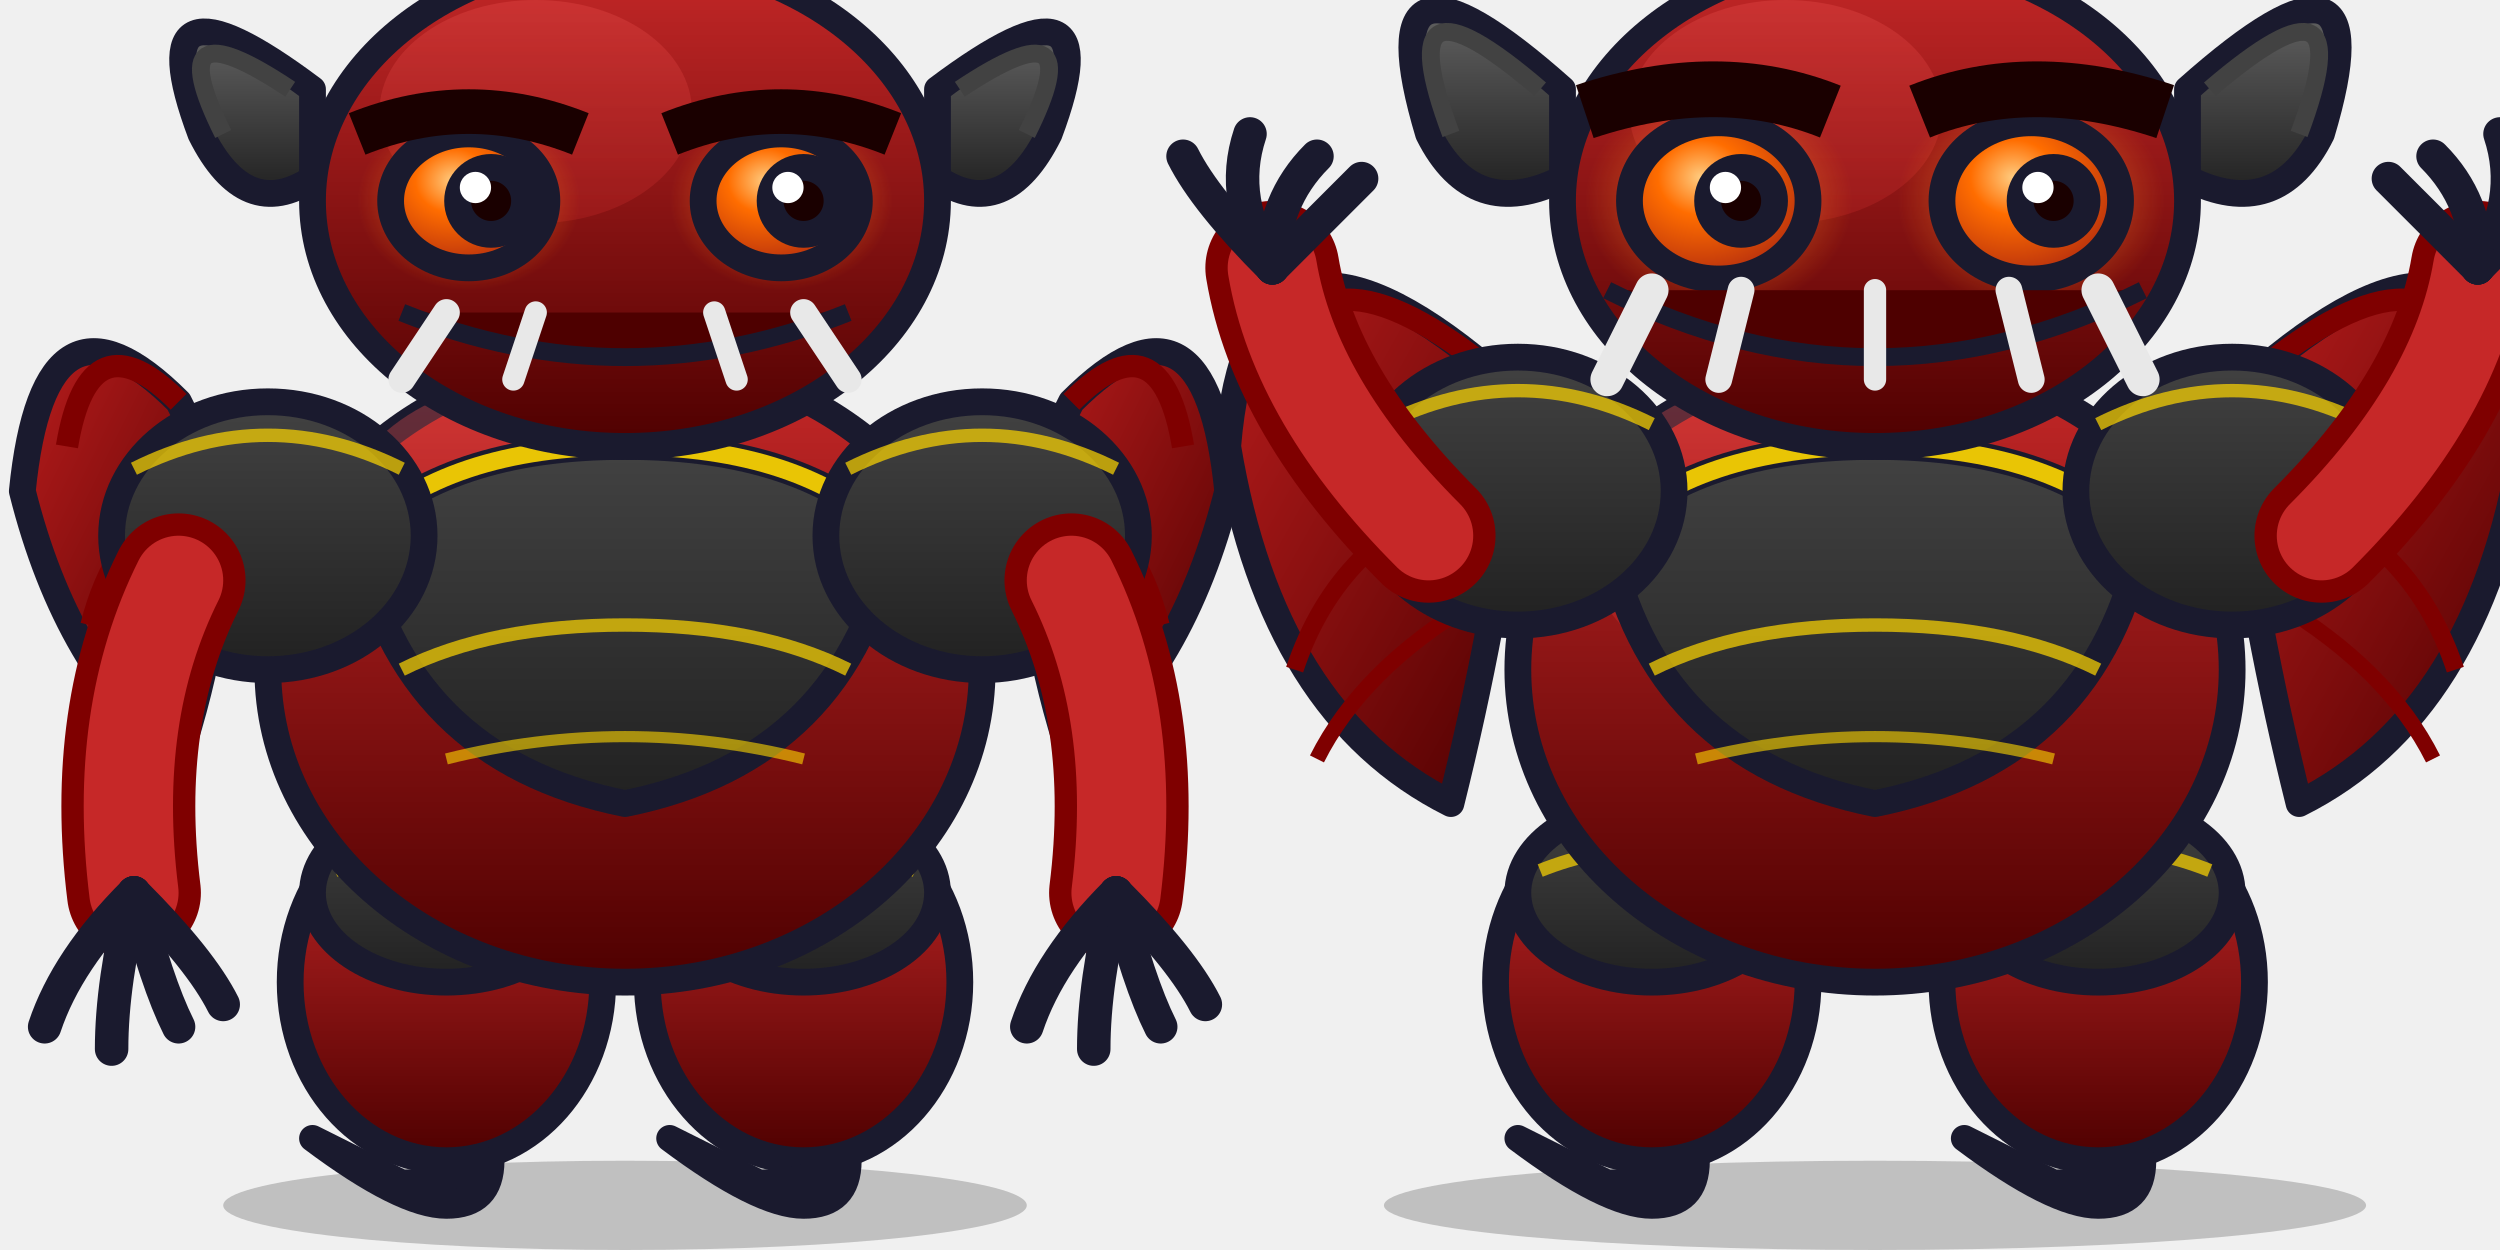
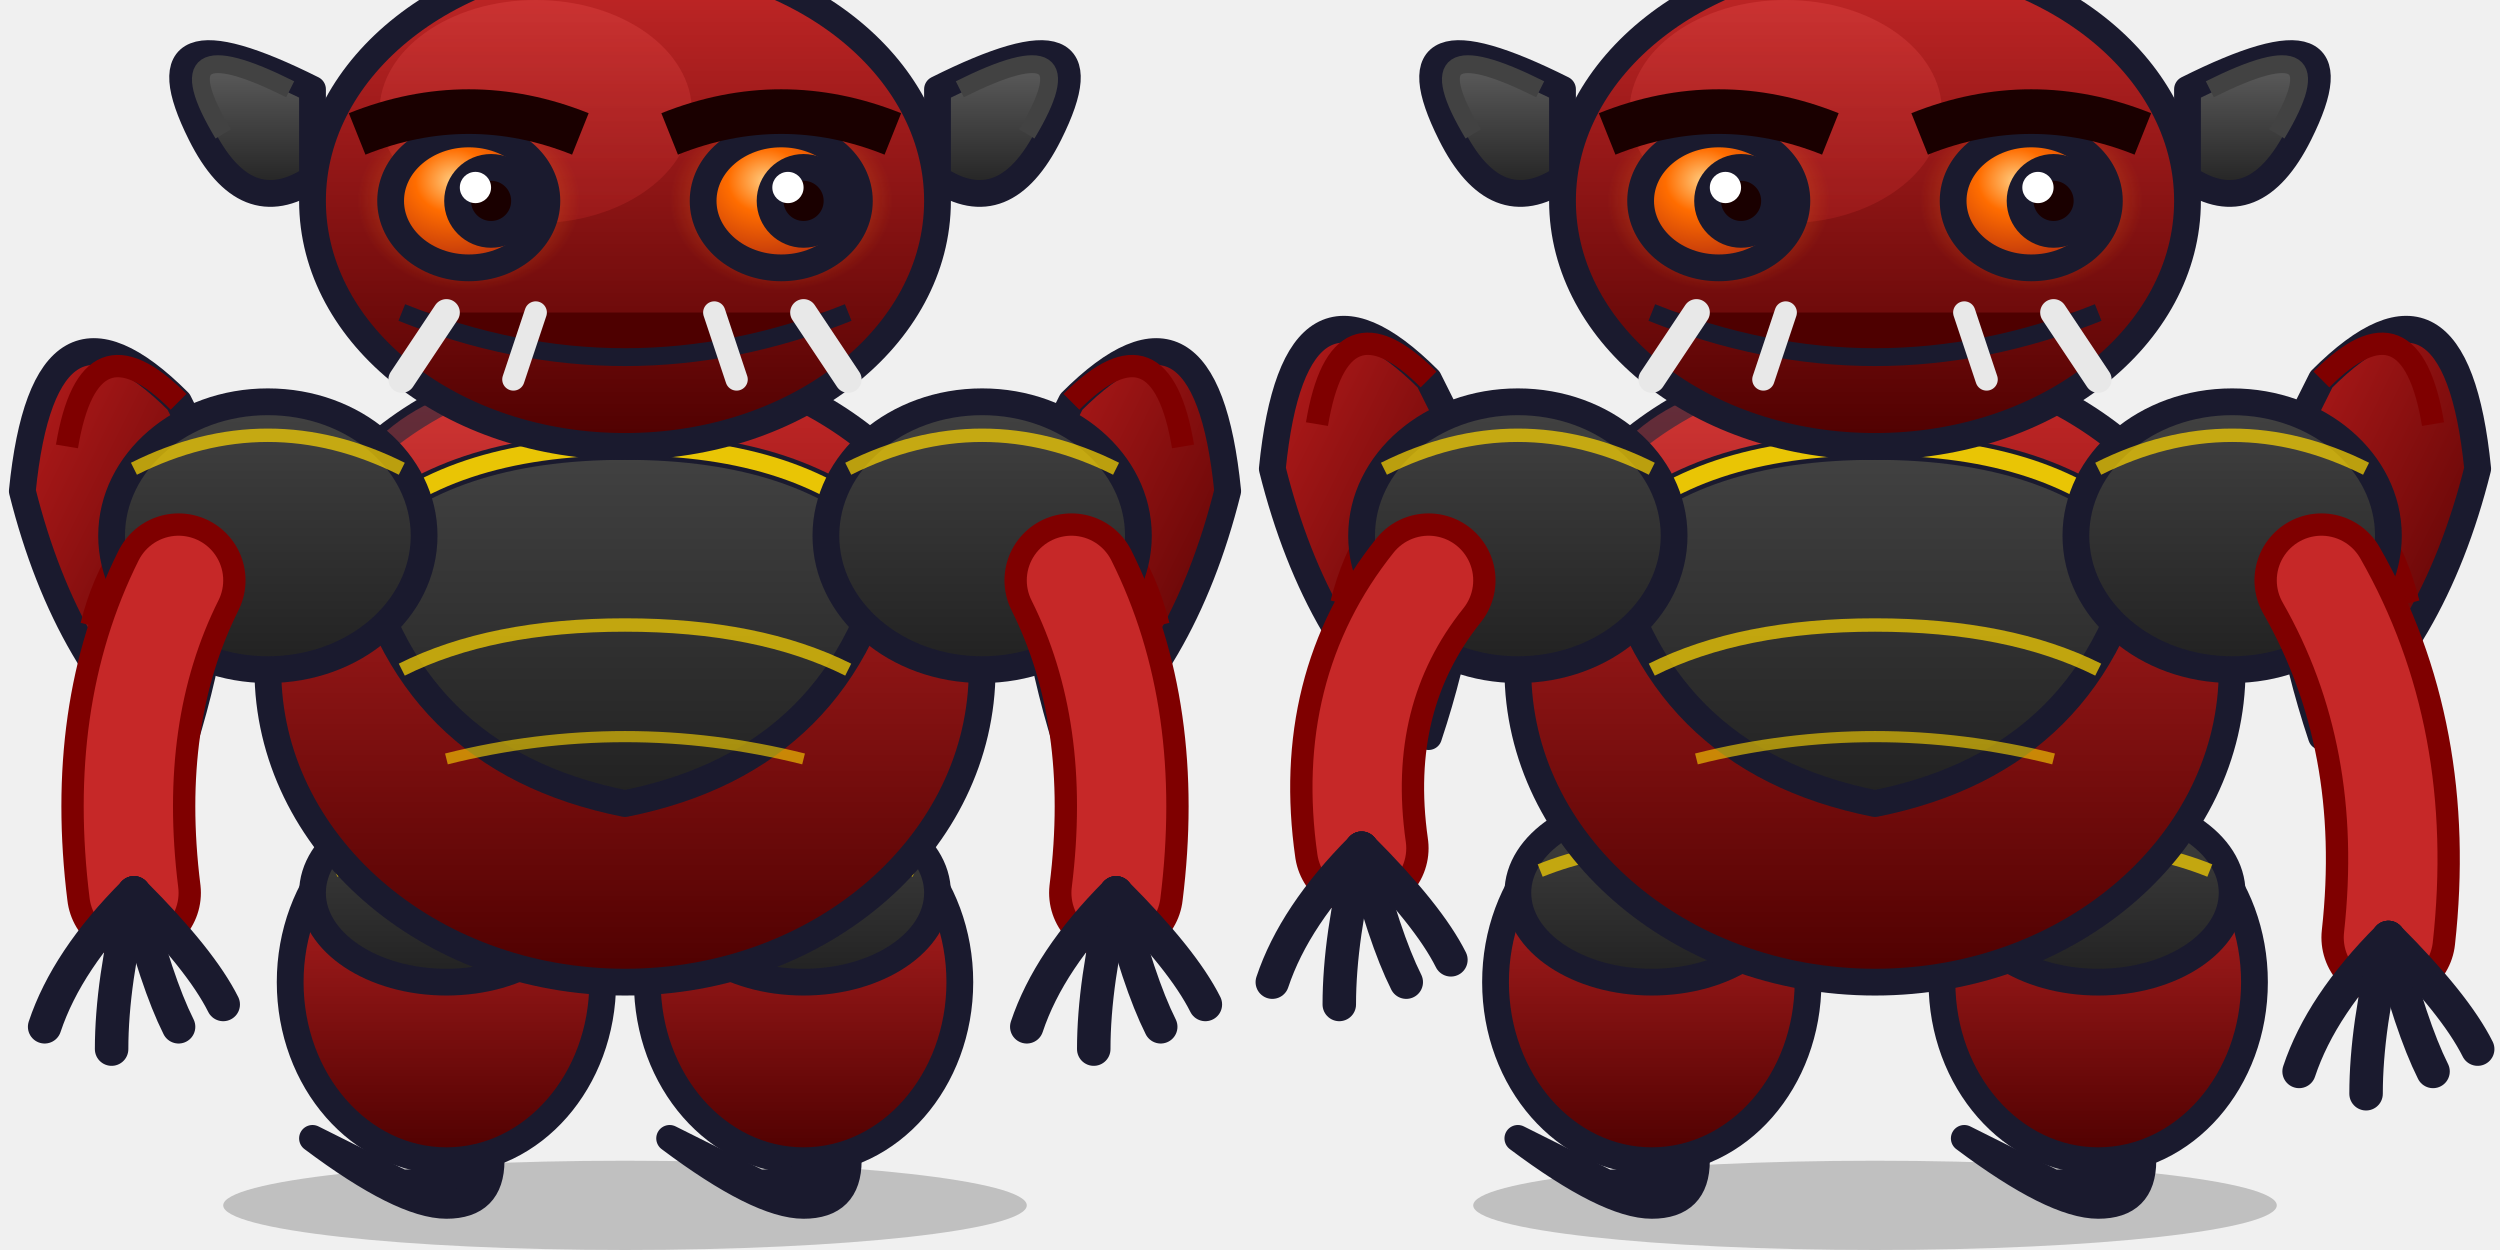
- <svg xmlns="http://www.w3.org/2000/svg" viewBox="0 0 112 56" width="112" height="56" shape-rendering="geometricPrecision">
+ <svg xmlns="http://www.w3.org/2000/svg" viewBox="0 0 112 56" width="448" height="224" shape-rendering="geometricPrecision">
  <defs>
    <linearGradient id="af-body" x1="0" y1="0" x2="0" y2="1">
      <stop offset="0%" stop-color="#c62828" />
      <stop offset="100%" stop-color="#4e0000" />
    </linearGradient>
    <linearGradient id="af-body-hi" x1="0" y1="0" x2="0" y2="1">
      <stop offset="0%" stop-color="#ef5350" />
      <stop offset="100%" stop-color="#c62828" />
    </linearGradient>
    <linearGradient id="af-horn" x1="0" y1="1" x2="0" y2="0">
      <stop offset="0%" stop-color="#212121" />
      <stop offset="100%" stop-color="#616161" />
    </linearGradient>
    <radialGradient id="af-eye" cx="0.4" cy="0.35" r="0.6">
      <stop offset="0%" stop-color="#ffcc80" />
      <stop offset="40%" stop-color="#ff6d00" />
      <stop offset="100%" stop-color="#bf360c" />
    </radialGradient>
    <radialGradient id="af-eye-glow" cx="0.5" cy="0.5" r="0.5">
      <stop offset="0%" stop-color="#ffcc80" stop-opacity="0.8" />
      <stop offset="100%" stop-color="#ff6d00" stop-opacity="0" />
    </radialGradient>
    <linearGradient id="af-wing" x1="0" y1="0" x2="1" y2="1">
      <stop offset="0%" stop-color="#b71c1c" />
      <stop offset="100%" stop-color="#4e0000" />
    </linearGradient>
    <linearGradient id="af-armor" x1="0" y1="0" x2="0" y2="1">
      <stop offset="0%" stop-color="#424242" />
      <stop offset="100%" stop-color="#212121" />
    </linearGradient>
  </defs>
  <g stroke="#1a1a2e" stroke-width="1.2" stroke-linejoin="round">
    <ellipse cx="28" cy="54" rx="18" ry="2" fill="#000" opacity="0.2" stroke="none" />
    <path d="M8,18 Q2,12 1,22 Q3,30 8,34 Q10,28 10,22Z" fill="url(#af-wing)" />
    <path d="M8,18 Q4,14 3,20" stroke="#7f0000" stroke-width="1" fill="none" />
    <path d="M8,22 Q5,24 4,28" stroke="#7f0000" stroke-width="0.8" fill="none" />
    <path d="M48,18 Q54,12 55,22 Q53,30 48,34 Q46,28 46,22Z" fill="url(#af-wing)" />
    <path d="M48,18 Q52,14 53,20" stroke="#7f0000" stroke-width="1" fill="none" />
    <path d="M48,22 Q51,24 52,28" stroke="#7f0000" stroke-width="0.8" fill="none" />
    <ellipse cx="20" cy="44" rx="7" ry="8" fill="url(#af-body)" />
    <ellipse cx="36" cy="44" rx="7" ry="8" fill="url(#af-body)" />
    <ellipse cx="20" cy="40" rx="6" ry="4" fill="url(#af-armor)" />
    <path d="M15,39 Q20,37 25,39" stroke="#ffd700" stroke-width="0.6" fill="none" opacity="0.7" />
    <ellipse cx="36" cy="40" rx="6" ry="4" fill="url(#af-armor)" />
    <path d="M31,39 Q36,37 41,39" stroke="#ffd700" stroke-width="0.6" fill="none" opacity="0.7" />
    <path d="M14,51 Q18,54 20,54 Q22,54 22,52 Q20,53 18,53 Q16,52 14,51Z" fill="#1a1a2e" />
    <path d="M30,51 Q34,54 36,54 Q38,54 38,52 Q36,53 34,53 Q32,52 30,51Z" fill="#1a1a2e" />
    <ellipse cx="28" cy="30" rx="16" ry="14" fill="url(#af-body)" />
    <ellipse cx="24" cy="24" rx="9" ry="7" fill="url(#af-body-hi)" opacity="0.35" stroke="none" />
    <path d="M16,24 Q20,20 28,20 Q36,20 40,24 Q38,34 28,36 Q18,34 16,24Z" fill="url(#af-armor)" />
    <path d="M16,24 Q20,20 28,20 Q36,20 40,24" stroke="#ffd700" stroke-width="0.8" fill="none" opacity="0.9" />
    <path d="M18,30 Q22,28 28,28 Q34,28 38,30" stroke="#ffd700" stroke-width="0.6" fill="none" opacity="0.7" />
    <path d="M20,34 Q24,33 28,33 Q32,33 36,34" stroke="#ffd700" stroke-width="0.5" fill="none" opacity="0.6" />
    <ellipse cx="12" cy="24" rx="7" ry="6" fill="url(#af-armor)" />
    <path d="M6,21 Q12,18 18,21" stroke="#ffd700" stroke-width="0.6" fill="none" opacity="0.7" />
    <ellipse cx="44" cy="24" rx="7" ry="6" fill="url(#af-armor)" />
    <path d="M38,21 Q44,18 50,21" stroke="#ffd700" stroke-width="0.6" fill="none" opacity="0.7" />
    <path d="M8,26 Q5,32 6,40" stroke="#7f0000" stroke-width="6" fill="none" stroke-linecap="round" />
    <path d="M8,26 Q5,32 6,40" stroke="#c62828" stroke-width="4" fill="none" stroke-linecap="round" />
    <path d="M6,40 Q3,43 2,46" stroke="#1a1a2e" stroke-width="1.5" fill="none" stroke-linecap="round" />
    <path d="M6,40 Q5,44 5,47" stroke="#1a1a2e" stroke-width="1.5" fill="none" stroke-linecap="round" />
    <path d="M6,40 Q7,44 8,46" stroke="#1a1a2e" stroke-width="1.5" fill="none" stroke-linecap="round" />
    <path d="M6,40 Q9,43 10,45" stroke="#1a1a2e" stroke-width="1.5" fill="none" stroke-linecap="round" />
    <path d="M48,26 Q51,32 50,40" stroke="#7f0000" stroke-width="6" fill="none" stroke-linecap="round" />
    <path d="M48,26 Q51,32 50,40" stroke="#c62828" stroke-width="4" fill="none" stroke-linecap="round" />
    <path d="M50,40 Q47,43 46,46" stroke="#1a1a2e" stroke-width="1.5" fill="none" stroke-linecap="round" />
    <path d="M50,40 Q49,44 49,47" stroke="#1a1a2e" stroke-width="1.5" fill="none" stroke-linecap="round" />
    <path d="M50,40 Q51,44 52,46" stroke="#1a1a2e" stroke-width="1.5" fill="none" stroke-linecap="round" />
    <path d="M50,40 Q53,43 54,45" stroke="#1a1a2e" stroke-width="1.5" fill="none" stroke-linecap="round" />
    <ellipse cx="28" cy="15" rx="7" ry="5" fill="url(#af-body)" />
    <ellipse cx="28" cy="9" rx="14" ry="11" fill="url(#af-body)" />
    <ellipse cx="24" cy="5" rx="7" ry="5" fill="url(#af-body-hi)" opacity="0.3" stroke="none" />
-     <path d="M14,4 Q6,-2 9,6 Q11,10 14,8Z" fill="url(#af-horn)" />
-     <path d="M13,4 Q7,0 10,6" stroke="#424242" stroke-width="0.8" fill="none" />
-     <path d="M42,4 Q50,-2 47,6 Q45,10 42,8Z" fill="url(#af-horn)" />
-     <path d="M43,4 Q49,0 46,6" stroke="#424242" stroke-width="0.8" fill="none" />
+     <path d="M14,4 Q6,0 9,6 Q11,10 14,8Z" fill="url(#af-horn)" />
+     <path d="M13,4 Q7,1 10,6" stroke="#424242" stroke-width="0.8" fill="none" />
+     <path d="M42,4 Q50,0 47,6 Q45,10 42,8Z" fill="url(#af-horn)" />
+     <path d="M43,4 Q49,1 46,6" stroke="#424242" stroke-width="0.8" fill="none" />
    <ellipse cx="21" cy="9" rx="5" ry="4" fill="url(#af-eye-glow)" stroke="none" />
    <ellipse cx="35" cy="9" rx="5" ry="4" fill="url(#af-eye-glow)" stroke="none" />
    <ellipse cx="21" cy="9" rx="3.5" ry="3" fill="url(#af-eye)" />
    <circle cx="22" cy="9" r="1.5" fill="#1a0000" />
    <circle cx="21.3" cy="8.4" r="0.7" fill="#fff" stroke="none" />
    <ellipse cx="35" cy="9" rx="3.5" ry="3" fill="url(#af-eye)" />
    <circle cx="36" cy="9" r="1.5" fill="#1a0000" />
    <circle cx="35.3" cy="8.4" r="0.7" fill="#fff" stroke="none" />
    <path d="M16,6 Q21,4 26,6" stroke="#1a0000" stroke-width="2" fill="none" />
    <path d="M30,6 Q35,4 40,6" stroke="#1a0000" stroke-width="2" fill="none" />
    <path d="M18,14 Q28,18 38,14" fill="#4e0000" stroke="#1a1a2e" stroke-width="0.8" />
    <path d="M20,14 L18,17" stroke="#e8e8e8" stroke-width="1.2" fill="none" stroke-linecap="round" />
    <path d="M24,14 L23,17" stroke="#e8e8e8" stroke-width="1" fill="none" stroke-linecap="round" />
    <path d="M36,14 L38,17" stroke="#e8e8e8" stroke-width="1.2" fill="none" stroke-linecap="round" />
    <path d="M32,14 L33,17" stroke="#e8e8e8" stroke-width="1" fill="none" stroke-linecap="round" />
  </g>
  <g transform="translate(56,0)" stroke="#1a1a2e" stroke-width="1.2" stroke-linejoin="round">
-     <ellipse cx="28" cy="54" rx="22" ry="2" fill="#000" opacity="0.2" stroke="none" />
-     <path d="M10,16 Q0,8 -1,20 Q1,32 9,36 Q11,28 12,20Z" fill="url(#af-wing)" />
-     <path d="M10,16 Q2,10 1,18" stroke="#7f0000" stroke-width="1" fill="none" />
-     <path d="M10,22 Q4,24 2,30" stroke="#7f0000" stroke-width="0.8" fill="none" />
-     <path d="M10,27 Q5,30 3,34" stroke="#7f0000" stroke-width="0.7" fill="none" />
-     <path d="M46,16 Q56,8 57,20 Q55,32 47,36 Q45,28 44,20Z" fill="url(#af-wing)" />
-     <path d="M46,16 Q54,10 55,18" stroke="#7f0000" stroke-width="1" fill="none" />
-     <path d="M46,22 Q52,24 54,30" stroke="#7f0000" stroke-width="0.8" fill="none" />
-     <path d="M46,27 Q51,30 53,34" stroke="#7f0000" stroke-width="0.7" fill="none" />
+     <ellipse cx="28" cy="54" rx="18" ry="2" fill="#000" opacity="0.2" stroke="none" />
+     <path d="M8,17 Q2,11 1,21 Q3,29 8,33 Q10,27 10,21Z" fill="url(#af-wing)" />
+     <path d="M8,17 Q4,13 3,19" stroke="#7f0000" stroke-width="1" fill="none" />
+     <path d="M8,21 Q5,23 4,27" stroke="#7f0000" stroke-width="0.8" fill="none" />
+     <path d="M48,17 Q54,11 55,21 Q53,29 48,33 Q46,27 46,21Z" fill="url(#af-wing)" />
+     <path d="M48,17 Q52,13 53,19" stroke="#7f0000" stroke-width="1" fill="none" />
+     <path d="M48,21 Q51,23 52,27" stroke="#7f0000" stroke-width="0.8" fill="none" />
    <ellipse cx="18" cy="44" rx="7" ry="8" fill="url(#af-body)" />
    <ellipse cx="38" cy="44" rx="7" ry="8" fill="url(#af-body)" />
    <ellipse cx="18" cy="40" rx="6" ry="4" fill="url(#af-armor)" />
    <path d="M13,39 Q18,37 23,39" stroke="#ffd700" stroke-width="0.6" fill="none" opacity="0.7" />
    <ellipse cx="38" cy="40" rx="6" ry="4" fill="url(#af-armor)" />
    <path d="M33,39 Q38,37 43,39" stroke="#ffd700" stroke-width="0.6" fill="none" opacity="0.7" />
    <path d="M12,51 Q16,54 18,54 Q20,54 20,52 Q18,53 16,53 Q14,52 12,51Z" fill="#1a1a2e" />
    <path d="M32,51 Q36,54 38,54 Q40,54 40,52 Q38,53 36,53 Q34,52 32,51Z" fill="#1a1a2e" />
    <ellipse cx="28" cy="30" rx="16" ry="14" fill="url(#af-body)" />
    <ellipse cx="24" cy="24" rx="9" ry="7" fill="url(#af-body-hi)" opacity="0.35" stroke="none" />
    <path d="M16,24 Q20,20 28,20 Q36,20 40,24 Q38,34 28,36 Q18,34 16,24Z" fill="url(#af-armor)" />
    <path d="M16,24 Q20,20 28,20 Q36,20 40,24" stroke="#ffd700" stroke-width="0.8" fill="none" opacity="0.9" />
    <path d="M18,30 Q22,28 28,28 Q34,28 38,30" stroke="#ffd700" stroke-width="0.6" fill="none" opacity="0.7" />
    <path d="M20,34 Q24,33 28,33 Q32,33 36,34" stroke="#ffd700" stroke-width="0.5" fill="none" opacity="0.6" />
-     <ellipse cx="12" cy="22" rx="7" ry="6" fill="url(#af-armor)" />
-     <path d="M6,19 Q12,16 18,19" stroke="#ffd700" stroke-width="0.6" fill="none" opacity="0.7" />
-     <ellipse cx="44" cy="22" rx="7" ry="6" fill="url(#af-armor)" />
-     <path d="M38,19 Q44,16 50,19" stroke="#ffd700" stroke-width="0.6" fill="none" opacity="0.7" />
-     <path d="M8,24 Q2,18 1,12" stroke="#7f0000" stroke-width="6" fill="none" stroke-linecap="round" />
-     <path d="M8,24 Q2,18 1,12" stroke="#c62828" stroke-width="4" fill="none" stroke-linecap="round" />
-     <path d="M1,12 Q-2,9 -3,7" stroke="#1a1a2e" stroke-width="1.5" fill="none" stroke-linecap="round" />
-     <path d="M1,12 Q-1,9 0,6" stroke="#1a1a2e" stroke-width="1.5" fill="none" stroke-linecap="round" />
-     <path d="M1,12 Q1,9 3,7" stroke="#1a1a2e" stroke-width="1.5" fill="none" stroke-linecap="round" />
-     <path d="M1,12 Q3,10 5,8" stroke="#1a1a2e" stroke-width="1.5" fill="none" stroke-linecap="round" />
-     <path d="M48,24 Q54,18 55,12" stroke="#7f0000" stroke-width="6" fill="none" stroke-linecap="round" />
-     <path d="M48,24 Q54,18 55,12" stroke="#c62828" stroke-width="4" fill="none" stroke-linecap="round" />
-     <path d="M55,12 Q58,9 59,7" stroke="#1a1a2e" stroke-width="1.5" fill="none" stroke-linecap="round" />
-     <path d="M55,12 Q57,9 56,6" stroke="#1a1a2e" stroke-width="1.5" fill="none" stroke-linecap="round" />
-     <path d="M55,12 Q55,9 53,7" stroke="#1a1a2e" stroke-width="1.5" fill="none" stroke-linecap="round" />
-     <path d="M55,12 Q53,10 51,8" stroke="#1a1a2e" stroke-width="1.5" fill="none" stroke-linecap="round" />
+     <ellipse cx="12" cy="24" rx="7" ry="6" fill="url(#af-armor)" />
+     <path d="M6,21 Q12,18 18,21" stroke="#ffd700" stroke-width="0.6" fill="none" opacity="0.7" />
+     <ellipse cx="44" cy="24" rx="7" ry="6" fill="url(#af-armor)" />
+     <path d="M38,21 Q44,18 50,21" stroke="#ffd700" stroke-width="0.6" fill="none" opacity="0.7" />
+     <path d="M8,26 Q4,31 5,38" stroke="#7f0000" stroke-width="6" fill="none" stroke-linecap="round" />
+     <path d="M8,26 Q4,31 5,38" stroke="#c62828" stroke-width="4" fill="none" stroke-linecap="round" />
+     <path d="M5,38 Q2,41 1,44" stroke="#1a1a2e" stroke-width="1.5" fill="none" stroke-linecap="round" />
+     <path d="M5,38 Q4,42 4,45" stroke="#1a1a2e" stroke-width="1.5" fill="none" stroke-linecap="round" />
+     <path d="M5,38 Q6,42 7,44" stroke="#1a1a2e" stroke-width="1.5" fill="none" stroke-linecap="round" />
+     <path d="M5,38 Q8,41 9,43" stroke="#1a1a2e" stroke-width="1.5" fill="none" stroke-linecap="round" />
+     <path d="M48,26 Q52,33 51,42" stroke="#7f0000" stroke-width="6" fill="none" stroke-linecap="round" />
+     <path d="M48,26 Q52,33 51,42" stroke="#c62828" stroke-width="4" fill="none" stroke-linecap="round" />
+     <path d="M51,42 Q48,45 47,48" stroke="#1a1a2e" stroke-width="1.5" fill="none" stroke-linecap="round" />
+     <path d="M51,42 Q50,46 50,49" stroke="#1a1a2e" stroke-width="1.5" fill="none" stroke-linecap="round" />
+     <path d="M51,42 Q52,46 53,48" stroke="#1a1a2e" stroke-width="1.5" fill="none" stroke-linecap="round" />
+     <path d="M51,42 Q54,45 55,47" stroke="#1a1a2e" stroke-width="1.5" fill="none" stroke-linecap="round" />
    <ellipse cx="28" cy="15" rx="7" ry="5" fill="url(#af-body)" />
    <ellipse cx="28" cy="9" rx="14" ry="11" fill="url(#af-body)" />
    <ellipse cx="24" cy="5" rx="7" ry="5" fill="url(#af-body-hi)" opacity="0.3" stroke="none" />
-     <path d="M14,4 Q5,-4 8,6 Q10,10 14,8Z" fill="url(#af-horn)" />
-     <path d="M13,4 Q6,-2 9,6" stroke="#424242" stroke-width="0.8" fill="none" />
-     <path d="M42,4 Q51,-4 48,6 Q46,10 42,8Z" fill="url(#af-horn)" />
-     <path d="M43,4 Q50,-2 47,6" stroke="#424242" stroke-width="0.8" fill="none" />
-     <ellipse cx="21" cy="9" rx="6" ry="5" fill="url(#af-eye-glow)" stroke="none" />
-     <ellipse cx="35" cy="9" rx="6" ry="5" fill="url(#af-eye-glow)" stroke="none" />
-     <ellipse cx="21" cy="9" rx="4" ry="3.5" fill="url(#af-eye)" />
+     <path d="M14,4 Q6,0 9,6 Q11,10 14,8Z" fill="url(#af-horn)" />
+     <path d="M13,4 Q7,1 10,6" stroke="#424242" stroke-width="0.8" fill="none" />
+     <path d="M42,4 Q50,0 47,6 Q45,10 42,8Z" fill="url(#af-horn)" />
+     <path d="M43,4 Q49,1 46,6" stroke="#424242" stroke-width="0.8" fill="none" />
+     <ellipse cx="21" cy="9" rx="5" ry="4" fill="url(#af-eye-glow)" stroke="none" />
+     <ellipse cx="35" cy="9" rx="5" ry="4" fill="url(#af-eye-glow)" stroke="none" />
+     <ellipse cx="21" cy="9" rx="3.5" ry="3" fill="url(#af-eye)" />
    <circle cx="22" cy="9" r="1.5" fill="#1a0000" />
    <circle cx="21.3" cy="8.4" r="0.7" fill="#fff" stroke="none" />
-     <ellipse cx="35" cy="9" rx="4" ry="3.5" fill="url(#af-eye)" />
+     <ellipse cx="35" cy="9" rx="3.5" ry="3" fill="url(#af-eye)" />
    <circle cx="36" cy="9" r="1.5" fill="#1a0000" />
    <circle cx="35.3" cy="8.4" r="0.7" fill="#fff" stroke="none" />
-     <path d="M15,5 Q21,3 26,5" stroke="#1a0000" stroke-width="2.5" fill="none" />
-     <path d="M30,5 Q35,3 41,5" stroke="#1a0000" stroke-width="2.5" fill="none" />
-     <path d="M16,13 Q28,19 40,13" fill="#4e0000" stroke="#1a1a2e" stroke-width="0.8" />
-     <path d="M18,13 L16,17" stroke="#e8e8e8" stroke-width="1.5" fill="none" stroke-linecap="round" />
-     <path d="M22,13 L21,17" stroke="#e8e8e8" stroke-width="1.2" fill="none" stroke-linecap="round" />
-     <path d="M38,13 L40,17" stroke="#e8e8e8" stroke-width="1.5" fill="none" stroke-linecap="round" />
-     <path d="M34,13 L35,17" stroke="#e8e8e8" stroke-width="1.2" fill="none" stroke-linecap="round" />
-     <path d="M28,13 L28,17" stroke="#e8e8e8" stroke-width="1" fill="none" stroke-linecap="round" />
+     <path d="M16,6 Q21,4 26,6" stroke="#1a0000" stroke-width="2" fill="none" />
+     <path d="M30,6 Q35,4 40,6" stroke="#1a0000" stroke-width="2" fill="none" />
+     <path d="M18,14 Q28,18 38,14" fill="#4e0000" stroke="#1a1a2e" stroke-width="0.8" />
+     <path d="M20,14 L18,17" stroke="#e8e8e8" stroke-width="1.2" fill="none" stroke-linecap="round" />
+     <path d="M24,14 L23,17" stroke="#e8e8e8" stroke-width="1" fill="none" stroke-linecap="round" />
+     <path d="M36,14 L38,17" stroke="#e8e8e8" stroke-width="1.2" fill="none" stroke-linecap="round" />
+     <path d="M32,14 L33,17" stroke="#e8e8e8" stroke-width="1" fill="none" stroke-linecap="round" />
  </g>
</svg>
